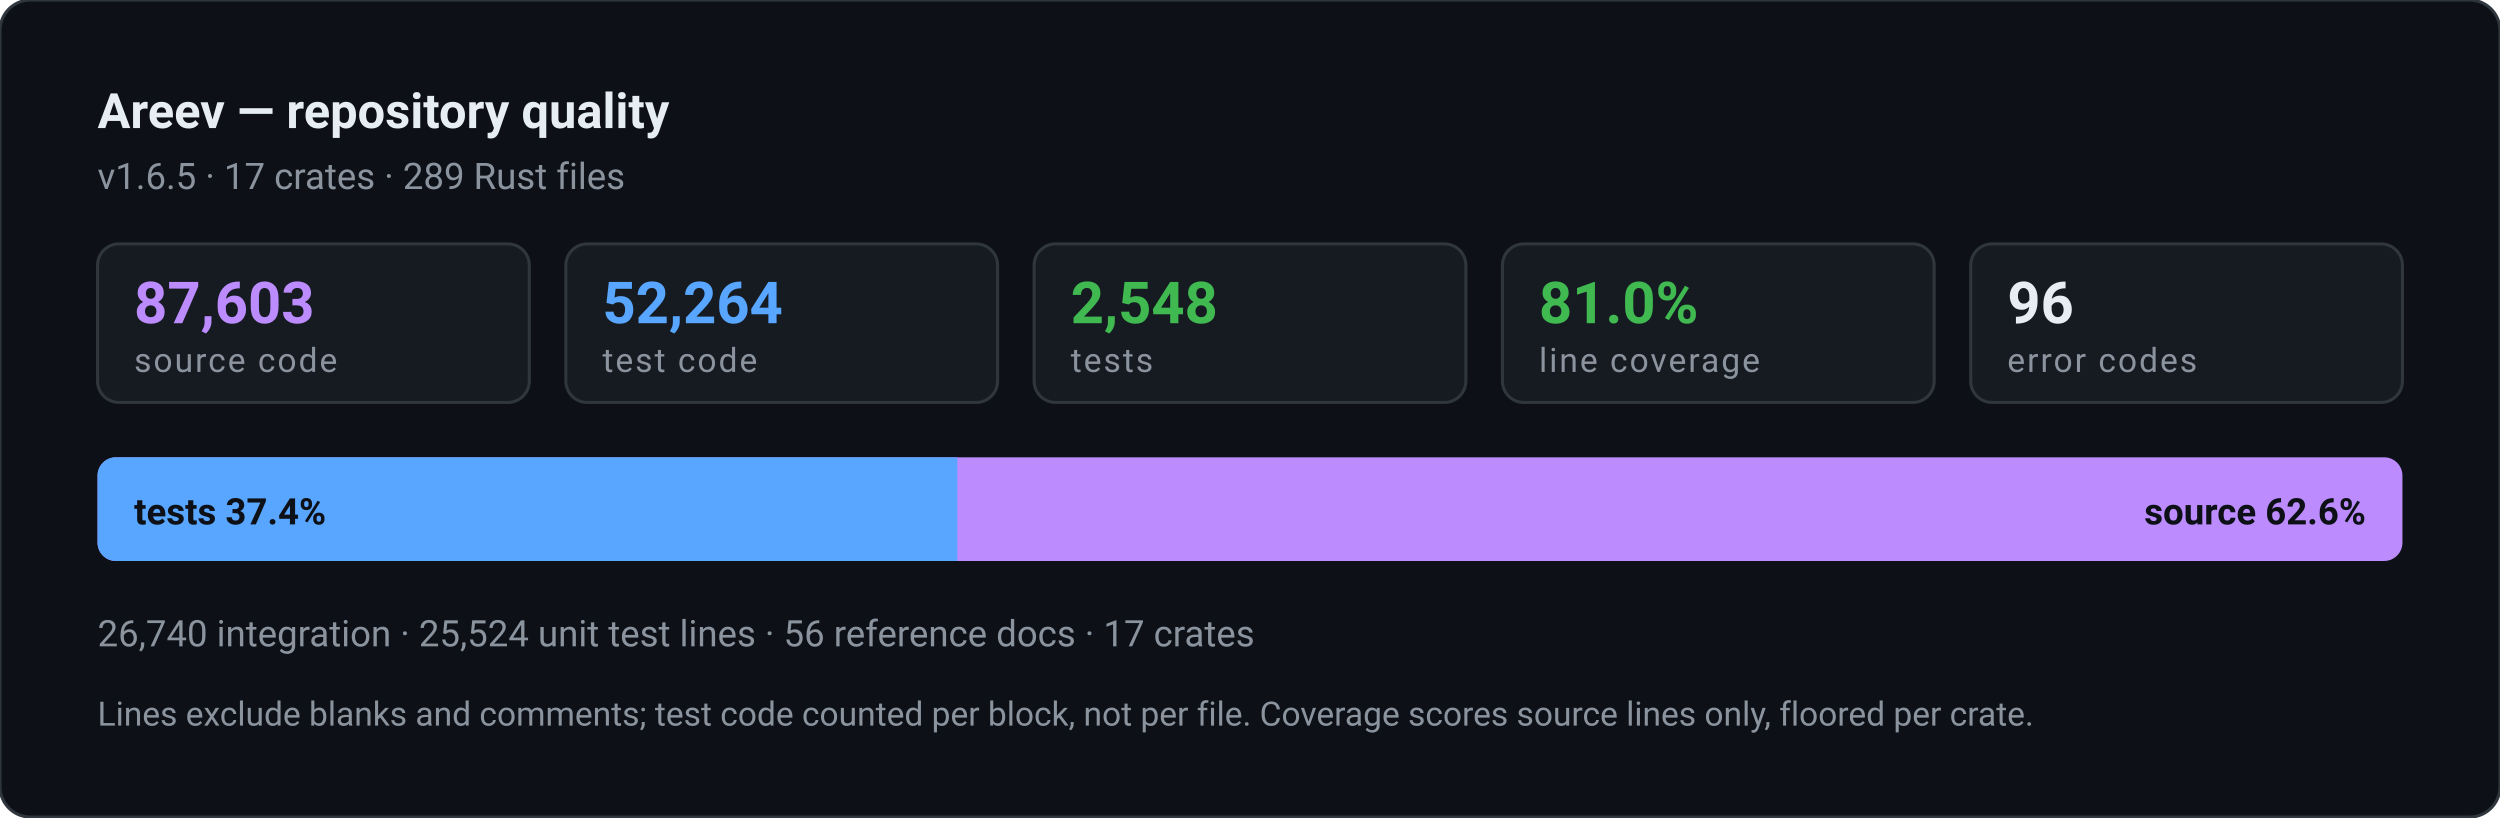
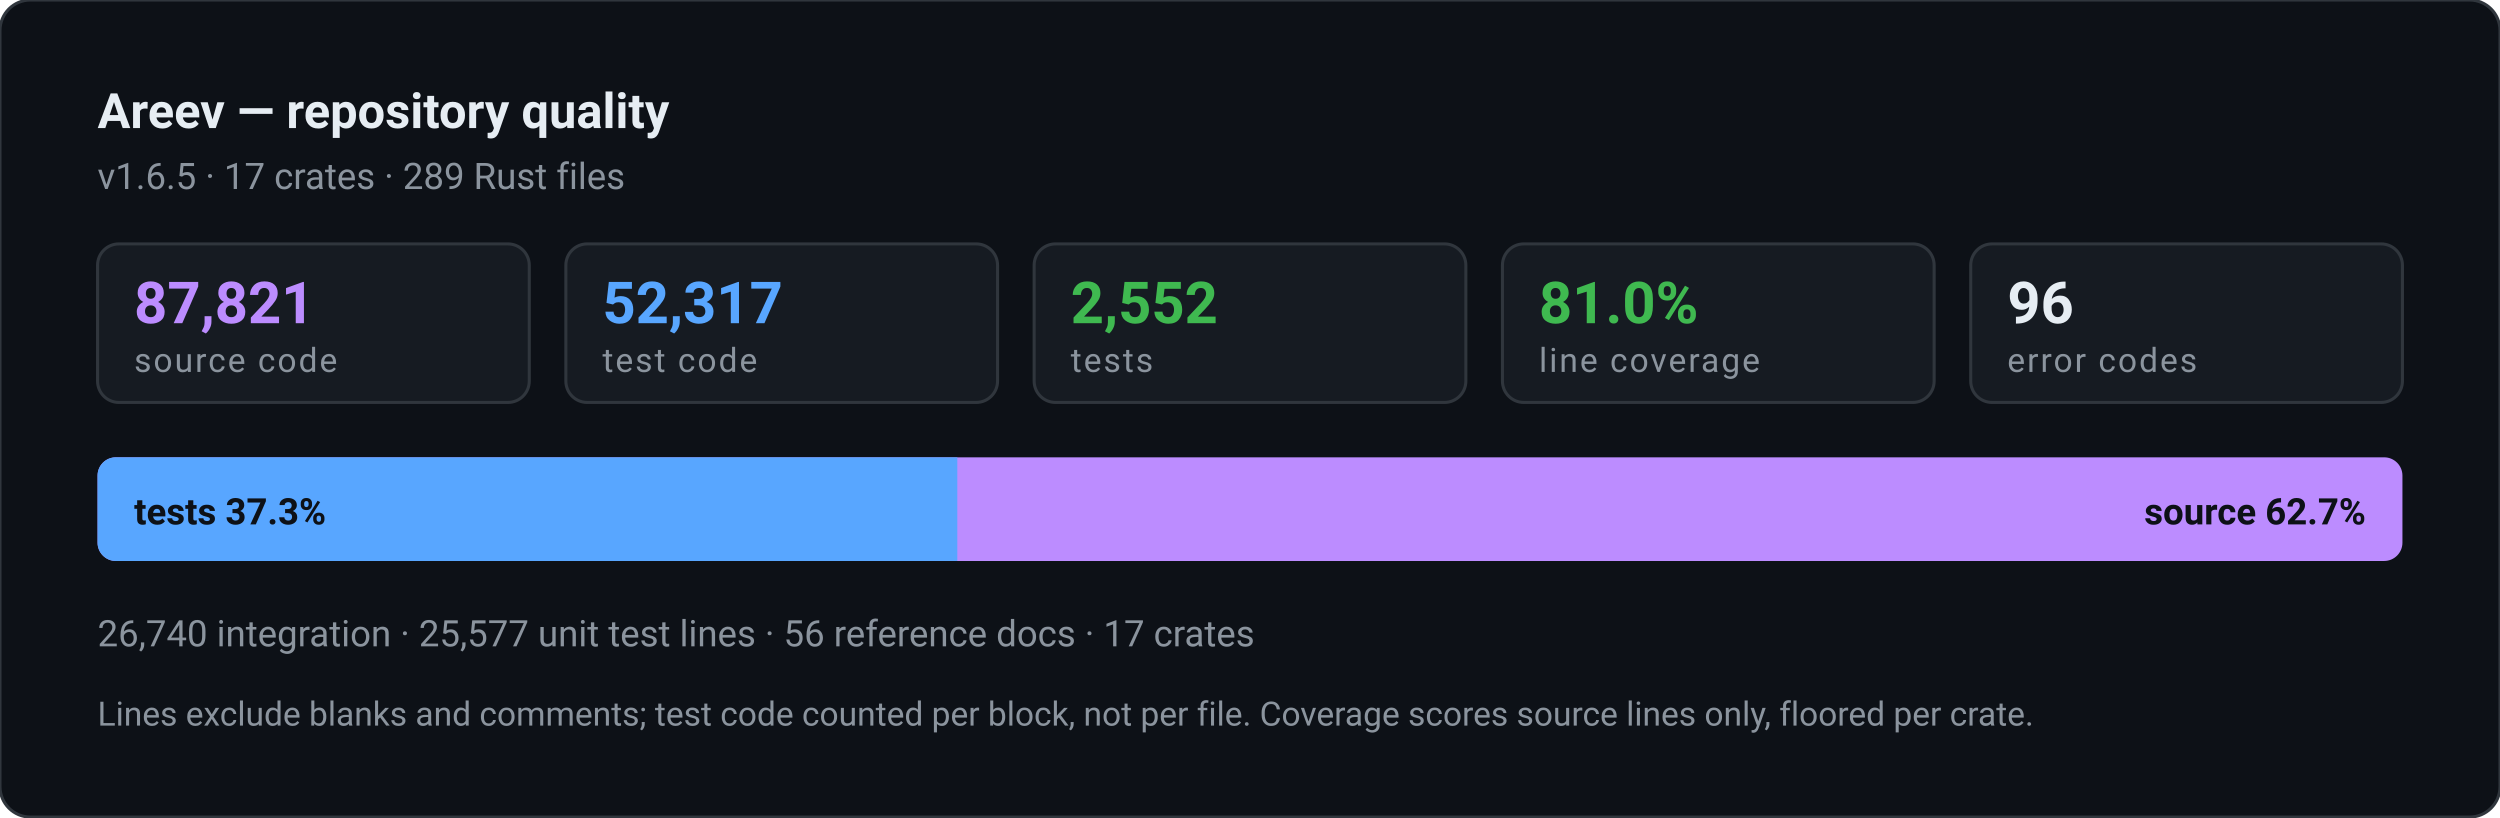
- <svg xmlns="http://www.w3.org/2000/svg" width="820" height="268" viewBox="0 0 820 268" role="img" aria-label="Areev repository quality: 52,264 lines of test code against 87,603 lines of source, 2,548 tests, 81.0% line coverage">
+ <svg xmlns="http://www.w3.org/2000/svg" width="820" height="268" viewBox="0 0 820 268" role="img" aria-label="Areev repository quality: 52,317 lines of test code against 87,821 lines of source, 2,552 tests, 81.0% line coverage">
  <style>text{font-family:ui-sans-serif,-apple-system,"Segoe UI",Roboto,Helvetica,Arial,sans-serif}.n{font-weight:700;font-variant-numeric:tabular-nums}.l{font-size:11px;letter-spacing:.06em;text-transform:uppercase}</style>
  <rect width="820" height="268" rx="10" fill="#0d1117" stroke="#30363d" />
  <text x="32" y="42" class="n" font-size="16" fill="#e6edf3">Areev — repository quality</text>
  <text x="32" y="62" font-size="12" fill="#8b949e">v1.6.5 · 17 crates · 289 Rust files</text>
  <rect x="32.0" y="80" width="141.6" height="52" rx="7" fill="#161b22" stroke="#30363d" />
-   <text x="44.0" y="106" class="n" font-size="19" fill="#bc8cff">87,603</text>
+   <text x="44.0" y="106" class="n" font-size="19" fill="#bc8cff">87,821</text>
  <text x="44.0" y="122" class="l" fill="#8b949e">source code</text>
  <rect x="185.6" y="80" width="141.6" height="52" rx="7" fill="#161b22" stroke="#30363d" />
-   <text x="197.6" y="106" class="n" font-size="19" fill="#58a6ff">52,264</text>
+   <text x="197.6" y="106" class="n" font-size="19" fill="#58a6ff">52,317</text>
  <text x="197.6" y="122" class="l" fill="#8b949e">test code</text>
  <rect x="339.2" y="80" width="141.6" height="52" rx="7" fill="#161b22" stroke="#30363d" />
-   <text x="351.2" y="106" class="n" font-size="19" fill="#3fb950">2,548</text>
+   <text x="351.2" y="106" class="n" font-size="19" fill="#3fb950">2,552</text>
  <text x="351.2" y="122" class="l" fill="#8b949e">tests</text>
  <rect x="492.8" y="80" width="141.6" height="52" rx="7" fill="#161b22" stroke="#30363d" />
  <text x="504.8" y="106" class="n" font-size="19" fill="#3fb950">81.0%</text>
  <text x="504.8" y="122" class="l" fill="#8b949e">line coverage</text>
  <rect x="646.4" y="80" width="141.6" height="52" rx="7" fill="#161b22" stroke="#30363d" />
  <text x="658.4" y="106" class="n" font-size="19" fill="#e6edf3">96</text>
  <text x="658.4" y="122" class="l" fill="#8b949e">error codes</text>
  <rect x="32" y="150" width="756" height="34" rx="6" fill="#bc8cff" />
  <path d="M32 156a6 6 0 0 1 6-6h276v34h-276a6 6 0 0 1-6-6z" fill="#58a6ff" />
-   <text x="44" y="172" class="n" font-size="12" fill="#0d1117">tests 37.4%</text>
-   <text x="776" y="172" class="n" font-size="12" fill="#0d1117" text-anchor="end">source 62.6%</text>
-   <text x="32" y="212" font-size="12" fill="#8b949e">26,740 integration · 25,524 unit test lines · 56 reference docs · 17 crates</text>
+   <text x="44" y="172" class="n" font-size="12" fill="#0d1117">tests 37.3%</text>
+   <text x="776" y="172" class="n" font-size="12" fill="#0d1117" text-anchor="end">source 62.7%</text>
+   <text x="32" y="212" font-size="12" fill="#8b949e">26,740 integration · 25,577 unit test lines · 56 reference docs · 17 crates</text>
  <text x="32" y="238" font-size="11" fill="#8b949e">Lines exclude blanks and comments; test code counted per block, not per file. Coverage scores source lines only, floored per crate.</text>
</svg>
